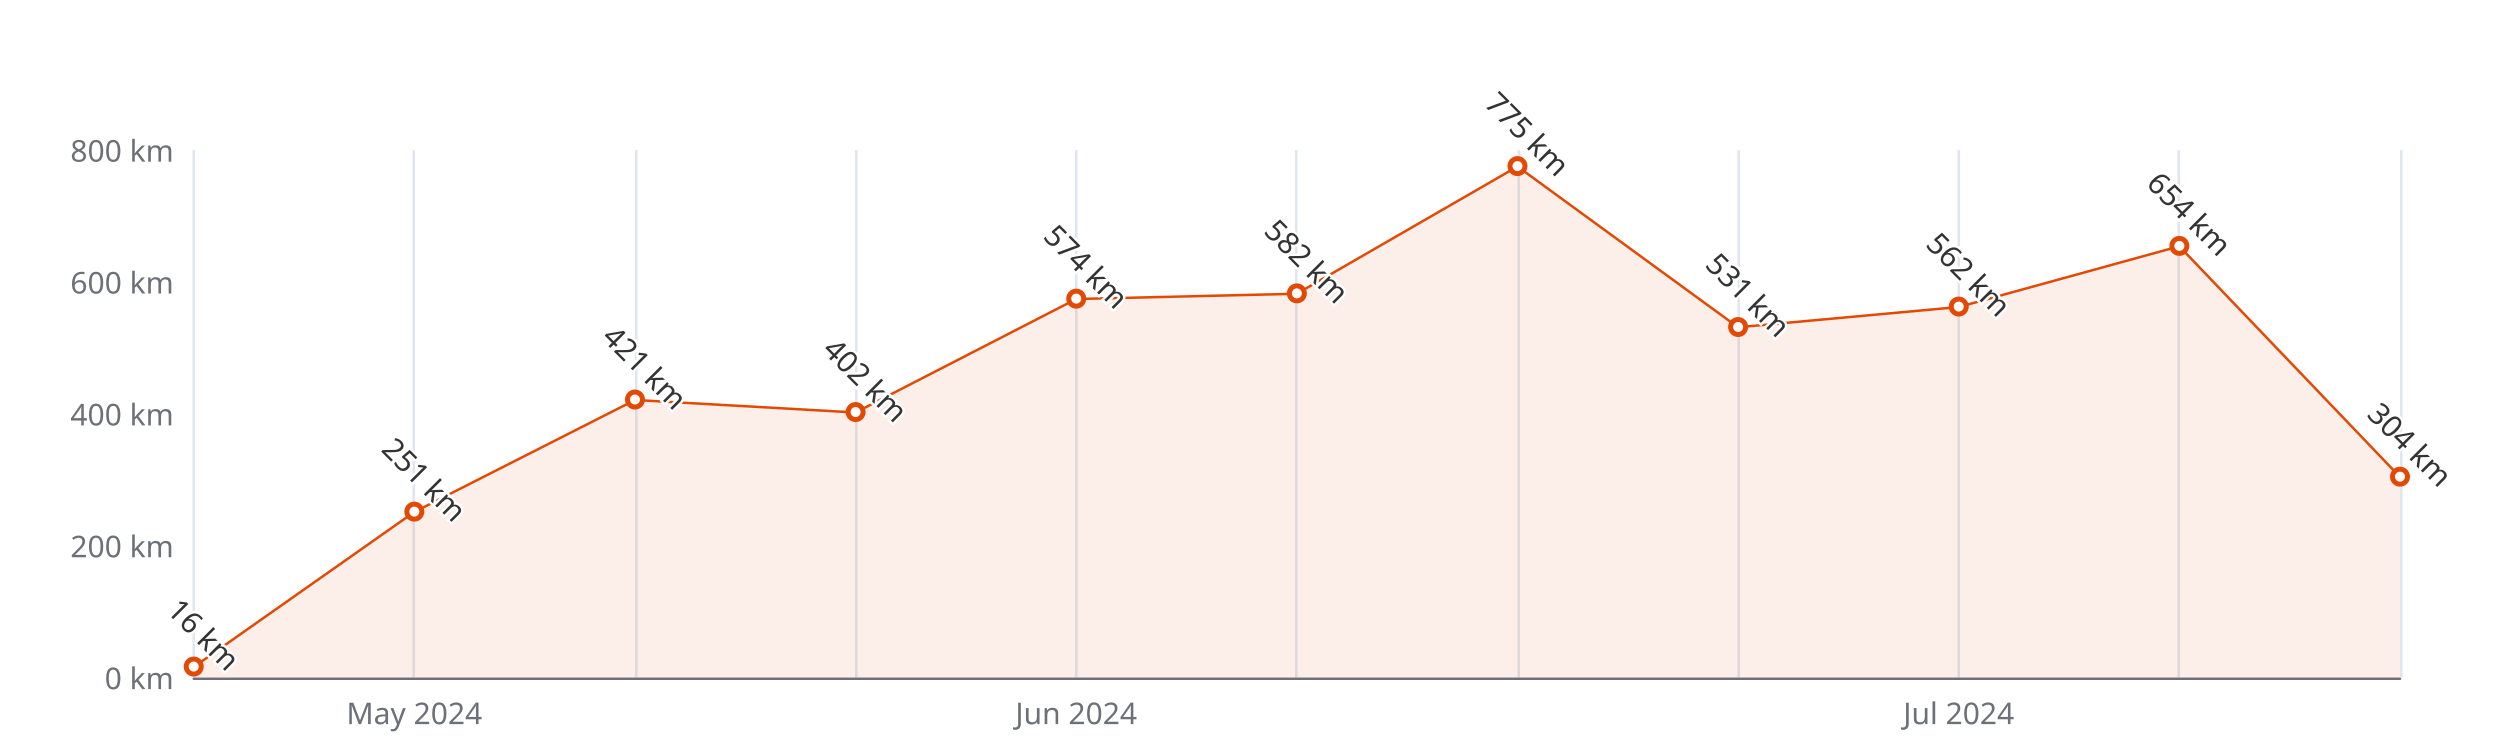
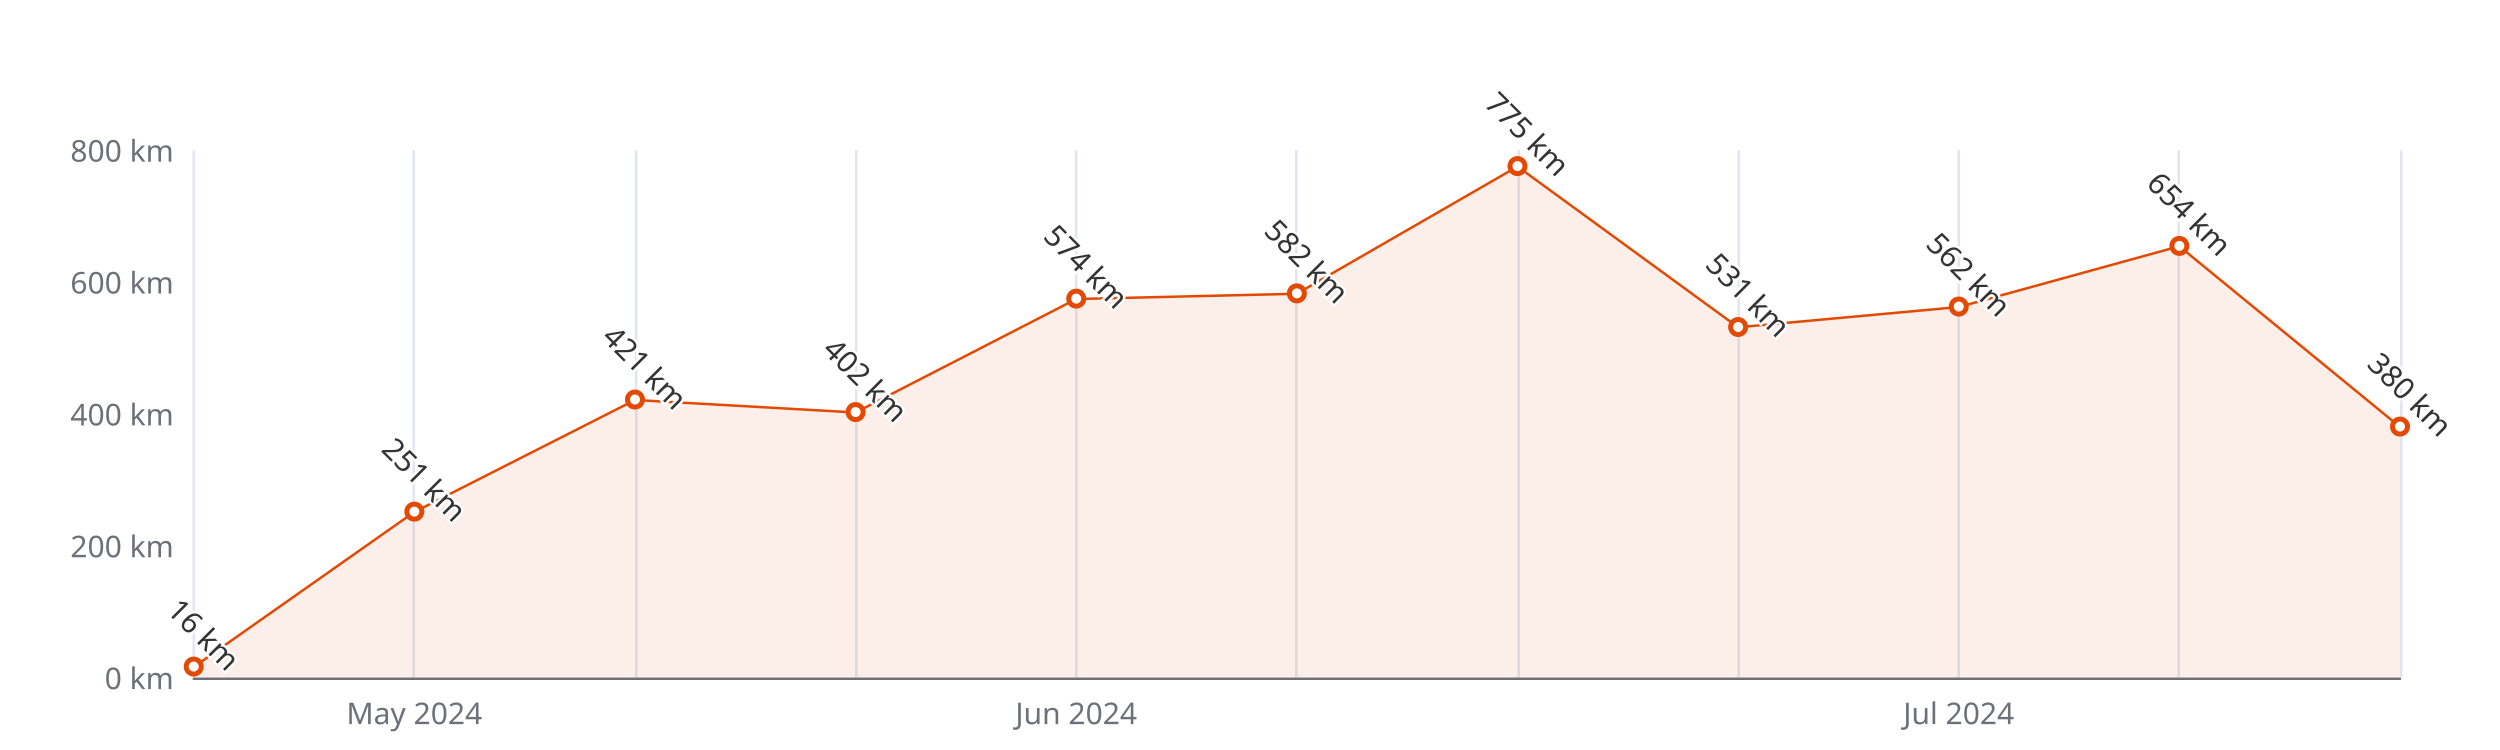
<svg xmlns="http://www.w3.org/2000/svg" width="1000" height="300" version="1.1" baseProfile="full" viewBox="0 0 1000 300">
  <rect width="1000" height="300" x="0" y="0" id="0" fill="#ffffff" />
  <path d="M77.5 60L77.5 271" fill="none" stroke="#E0E6F1" />
  <path d="M165.5 60L165.5 271" fill="none" stroke="#E0E6F1" />
  <path d="M254.5 60L254.5 271" fill="none" stroke="#E0E6F1" />
  <path d="M342.5 60L342.5 271" fill="none" stroke="#E0E6F1" />
  <path d="M430.5 60L430.5 271" fill="none" stroke="#E0E6F1" />
  <path d="M518.5 60L518.5 271" fill="none" stroke="#E0E6F1" />
  <path d="M607.5 60L607.5 271" fill="none" stroke="#E0E6F1" />
  <path d="M695.5 60L695.5 271" fill="none" stroke="#E0E6F1" />
  <path d="M783.5 60L783.5 271" fill="none" stroke="#E0E6F1" />
  <path d="M871.5 60L871.5 271" fill="none" stroke="#E0E6F1" />
  <path d="M960.5 60L960.5 271" fill="none" stroke="#E0E6F1" />
  <path d="M77.5 271.5L960 271.5" fill="none" stroke="#6E7079" stroke-linecap="round" />
  <text dominant-baseline="central" text-anchor="end" style="font-size:12px;font-family:sans-serif;" xml:space="preserve" transform="translate(69.48 271)" fill="#6E7079">0 km</text>
  <text dominant-baseline="central" text-anchor="end" style="font-size:12px;font-family:sans-serif;" xml:space="preserve" transform="translate(69.48 218.25)" fill="#6E7079">200 km</text>
  <text dominant-baseline="central" text-anchor="end" style="font-size:12px;font-family:sans-serif;" xml:space="preserve" transform="translate(69.48 165.5)" fill="#6E7079">400 km</text>
  <text dominant-baseline="central" text-anchor="end" style="font-size:12px;font-family:sans-serif;" xml:space="preserve" transform="translate(69.48 112.75)" fill="#6E7079">600 km</text>
  <text dominant-baseline="central" text-anchor="end" style="font-size:12px;font-family:sans-serif;" xml:space="preserve" transform="translate(69.48 60)" fill="#6E7079">800 km</text>
  <text dominant-baseline="central" text-anchor="middle" style="font-size:12px;font-family:sans-serif;" xml:space="preserve" y="6" transform="translate(165.732 279)" fill="#6E7079">May 2024</text>
  <text dominant-baseline="central" text-anchor="middle" style="font-size:12px;font-family:sans-serif;" xml:space="preserve" y="6" transform="translate(430.488 279)" fill="#6E7079">Jun 2024</text>
  <text dominant-baseline="central" text-anchor="middle" style="font-size:12px;font-family:sans-serif;" xml:space="preserve" y="6" transform="translate(783.496 279)" fill="#6E7079">Jul 2024</text>
  <g clip-path="url(#zr5-c0)">
-     <path d="M77.5 266.8L165.7 204.8L254 160L342.2 165L430.5 119.6L518.7 117.5L607 66.6L695.2 130.9L783.5 122.8L871.7 98.5L960 190.8L960 271L871.7 271L783.5 271L695.2 271L607 271L518.7 271L430.5 271L342.2 271L254 271L165.7 271L77.5 271Z" fill="rgb(227,73,2)" fill-opacity="0.09" />
-     <path d="M77.5 266.8L165.7 204.8L254 160L342.2 165L430.5 119.6L518.7 117.5L607 66.6L695.2 130.9L783.5 122.8L871.7 98.5L960 190.8" fill="none" stroke="#E34902" stroke-linejoin="bevel" />
+     <path d="M77.5 266.8L165.7 204.8L254 160L342.2 165L430.5 119.6L518.7 117.5L607 66.6L695.2 130.9L783.5 122.8L871.7 98.5L960 170.8L960 271L871.7 271L783.5 271L695.2 271L607 271L518.7 271L430.5 271L342.2 271L254 271L165.7 271L77.5 271Z" fill="rgb(227,73,2)" fill-opacity="0.09" />
+     <path d="M77.5 266.8L165.7 204.8L254 160L342.2 165L430.5 119.6L518.7 117.5L607 66.6L695.2 130.9L783.5 122.8L871.7 98.5L960 170.8" fill="none" stroke="#E34902" stroke-linejoin="bevel" />
  </g>
  <path d="M1 0A1 1 0 1 1 1 -0.1A1 1 0 0 1 1 0" transform="matrix(3,0,0,3,77.48,266.78)" fill="#fff" stroke="#E34902" stroke-width="0.667" />
  <path d="M1 0A1 1 0 1 1 1 -0.1A1 1 0 0 1 1 0" transform="matrix(3,0,0,3,165.732,204.7988)" fill="#fff" stroke="#E34902" stroke-width="0.667" />
  <path d="M1 0A1 1 0 1 1 1 -0.1A1 1 0 0 1 1 0" transform="matrix(3,0,0,3,253.984,159.9612)" fill="#fff" stroke="#E34902" stroke-width="0.667" />
  <path d="M1 0A1 1 0 1 1 1 -0.1A1 1 0 0 1 1 0" transform="matrix(3,0,0,3,342.236,164.9725)" fill="#fff" stroke="#E34902" stroke-width="0.667" />
  <path d="M1 0A1 1 0 1 1 1 -0.1A1 1 0 0 1 1 0" transform="matrix(3,0,0,3,430.488,119.6075)" fill="#fff" stroke="#E34902" stroke-width="0.667" />
  <path d="M1 0A1 1 0 1 1 1 -0.1A1 1 0 0 1 1 0" transform="matrix(3,0,0,3,518.74,117.4975)" fill="#fff" stroke="#E34902" stroke-width="0.667" />
  <path d="M1 0A1 1 0 1 1 1 -0.1A1 1 0 0 1 1 0" transform="matrix(3,0,0,3,606.992,66.5938)" fill="#fff" stroke="#E34902" stroke-width="0.667" />
  <path d="M1 0A1 1 0 1 1 1 -0.1A1 1 0 0 1 1 0" transform="matrix(3,0,0,3,695.244,130.9487)" fill="#fff" stroke="#E34902" stroke-width="0.667" />
  <path d="M1 0A1 1 0 1 1 1 -0.1A1 1 0 0 1 1 0" transform="matrix(3,0,0,3,783.496,122.7725)" fill="#fff" stroke="#E34902" stroke-width="0.667" />
  <path d="M1 0A1 1 0 1 1 1 -0.1A1 1 0 0 1 1 0" transform="matrix(3,0,0,3,871.748,98.5075)" fill="#fff" stroke="#E34902" stroke-width="0.667" />
-   <path d="M1 0A1 1 0 1 1 1 -0.1A1 1 0 0 1 1 0" transform="matrix(3,0,0,3,960,190.82)" fill="#fff" stroke="#E34902" stroke-width="0.667" />
+   <path d="M1 0A1 1 0 1 1 1 -0.1A1 1 0 0 1 1 0" transform="matrix(3,0,0,3,960,170.775)" fill="#fff" stroke="#E34902" stroke-width="0.667" />
  <text dominant-baseline="central" text-anchor="middle" style="font-size:12px;font-family:sans-serif;" xml:space="preserve" y="-6" transform="matrix(0.707,0.707,-0.707,0.707,77.48,257.78)" fill="#333" stroke="rgb(255,255,255)" stroke-width="2" paint-order="stroke" stroke-miterlimit="2">16 km</text>
  <text dominant-baseline="central" text-anchor="middle" style="font-size:12px;font-family:sans-serif;" xml:space="preserve" y="-6" transform="matrix(0.707,0.707,-0.707,0.707,165.732,195.7988)" fill="#333" stroke="rgb(255,255,255)" stroke-width="2" paint-order="stroke" stroke-miterlimit="2">251 km</text>
  <text dominant-baseline="central" text-anchor="middle" style="font-size:12px;font-family:sans-serif;" xml:space="preserve" y="-6" transform="matrix(0.707,0.707,-0.707,0.707,253.984,150.9612)" fill="#333" stroke="rgb(255,255,255)" stroke-width="2" paint-order="stroke" stroke-miterlimit="2">421 km</text>
  <text dominant-baseline="central" text-anchor="middle" style="font-size:12px;font-family:sans-serif;" xml:space="preserve" y="-6" transform="matrix(0.707,0.707,-0.707,0.707,342.236,155.9725)" fill="#333" stroke="rgb(255,255,255)" stroke-width="2" paint-order="stroke" stroke-miterlimit="2">402 km</text>
  <text dominant-baseline="central" text-anchor="middle" style="font-size:12px;font-family:sans-serif;" xml:space="preserve" y="-6" transform="matrix(0.707,0.707,-0.707,0.707,430.488,110.6075)" fill="#333" stroke="rgb(255,255,255)" stroke-width="2" paint-order="stroke" stroke-miterlimit="2">574 km</text>
  <text dominant-baseline="central" text-anchor="middle" style="font-size:12px;font-family:sans-serif;" xml:space="preserve" y="-6" transform="matrix(0.707,0.707,-0.707,0.707,518.74,108.4975)" fill="#333" stroke="rgb(255,255,255)" stroke-width="2" paint-order="stroke" stroke-miterlimit="2">582 km</text>
  <text dominant-baseline="central" text-anchor="middle" style="font-size:12px;font-family:sans-serif;" xml:space="preserve" y="-6" transform="matrix(0.707,0.707,-0.707,0.707,606.992,57.5938)" fill="#333" stroke="rgb(255,255,255)" stroke-width="2" paint-order="stroke" stroke-miterlimit="2">775 km</text>
  <text dominant-baseline="central" text-anchor="middle" style="font-size:12px;font-family:sans-serif;" xml:space="preserve" y="-6" transform="matrix(0.707,0.707,-0.707,0.707,695.244,121.9487)" fill="#333" stroke="rgb(255,255,255)" stroke-width="2" paint-order="stroke" stroke-miterlimit="2">531 km</text>
  <text dominant-baseline="central" text-anchor="middle" style="font-size:12px;font-family:sans-serif;" xml:space="preserve" y="-6" transform="matrix(0.707,0.707,-0.707,0.707,783.496,113.7725)" fill="#333" stroke="rgb(255,255,255)" stroke-width="2" paint-order="stroke" stroke-miterlimit="2">562 km</text>
  <text dominant-baseline="central" text-anchor="middle" style="font-size:12px;font-family:sans-serif;" xml:space="preserve" y="-6" transform="matrix(0.707,0.707,-0.707,0.707,871.748,89.5075)" fill="#333" stroke="rgb(255,255,255)" stroke-width="2" paint-order="stroke" stroke-miterlimit="2">654 km</text>
-   <text dominant-baseline="central" text-anchor="middle" style="font-size:12px;font-family:sans-serif;" xml:space="preserve" y="-6" transform="matrix(0.707,0.707,-0.707,0.707,960,181.82)" fill="#333" stroke="rgb(255,255,255)" stroke-width="2" paint-order="stroke" stroke-miterlimit="2">304 km</text>
+   <text dominant-baseline="central" text-anchor="middle" style="font-size:12px;font-family:sans-serif;" xml:space="preserve" y="-6" transform="matrix(0.707,0.707,-0.707,0.707,960,161.775)" fill="#333" stroke="rgb(255,255,255)" stroke-width="2" paint-order="stroke" stroke-miterlimit="2">380 km</text>
  <defs>
    <clipPath id="zr5-c0">
      <path d="M76 59.5l884 0l0 212l-884 0Z" fill="#000" />
    </clipPath>
  </defs>
</svg>
